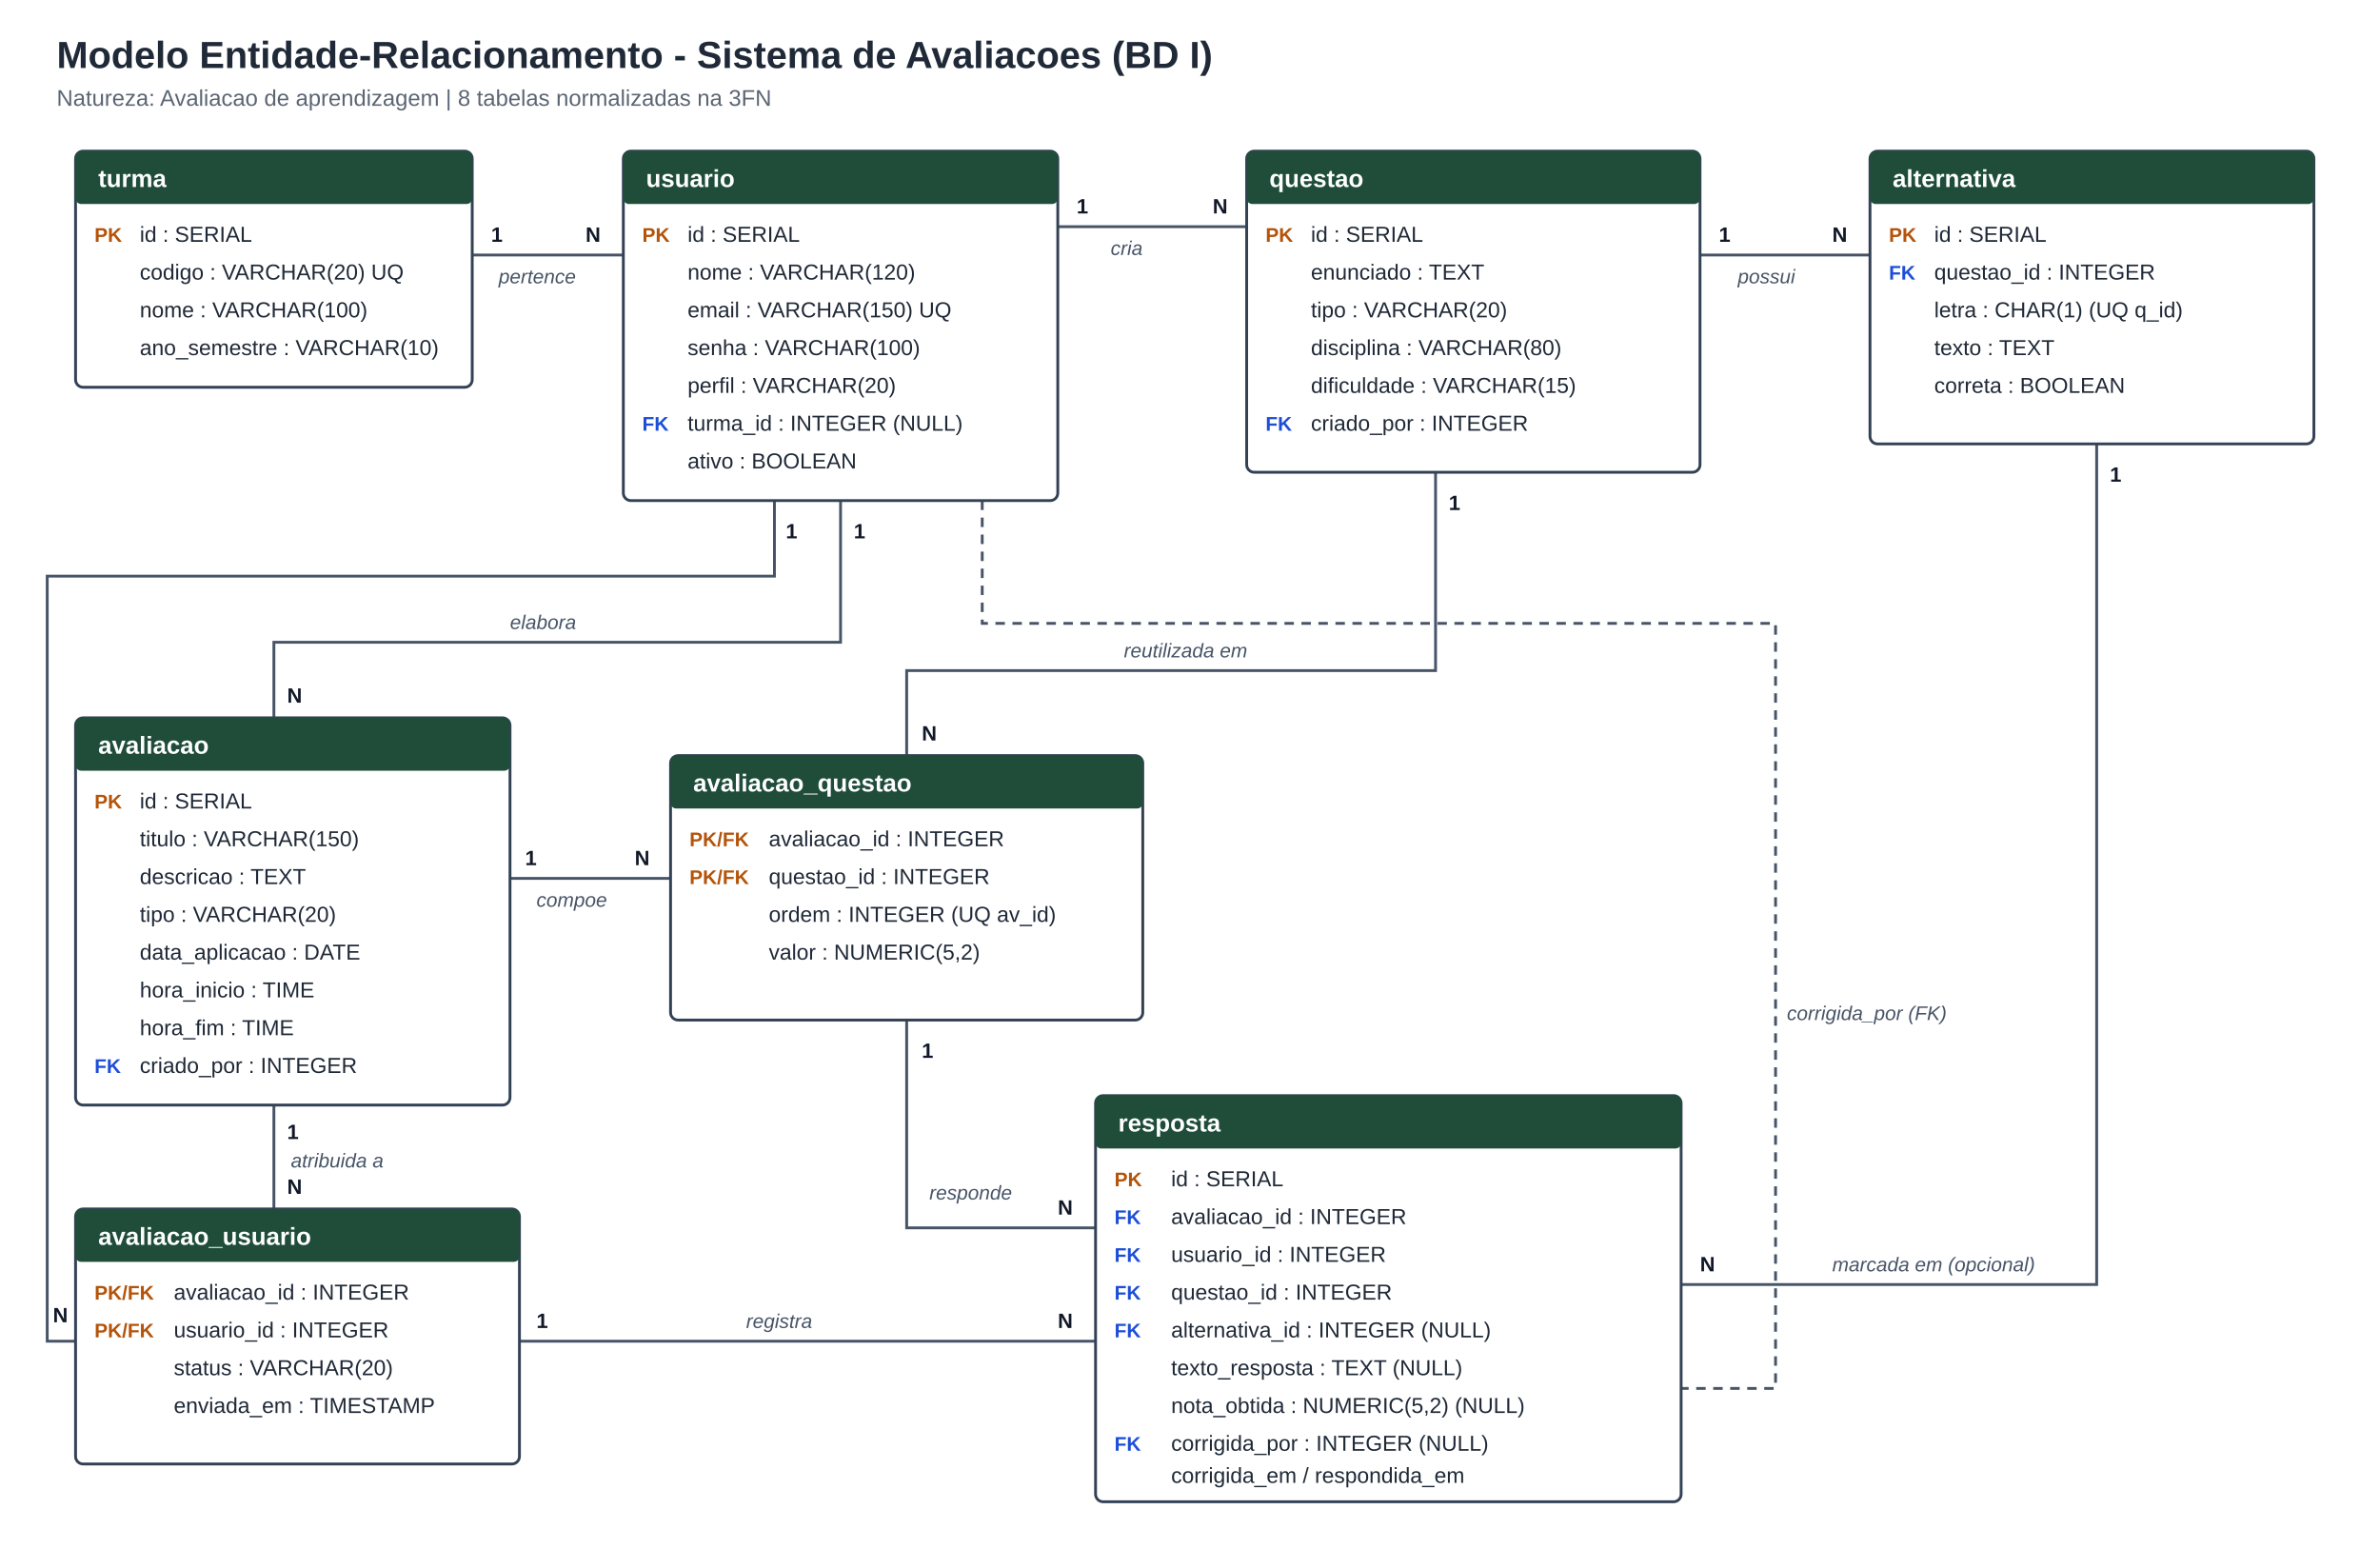
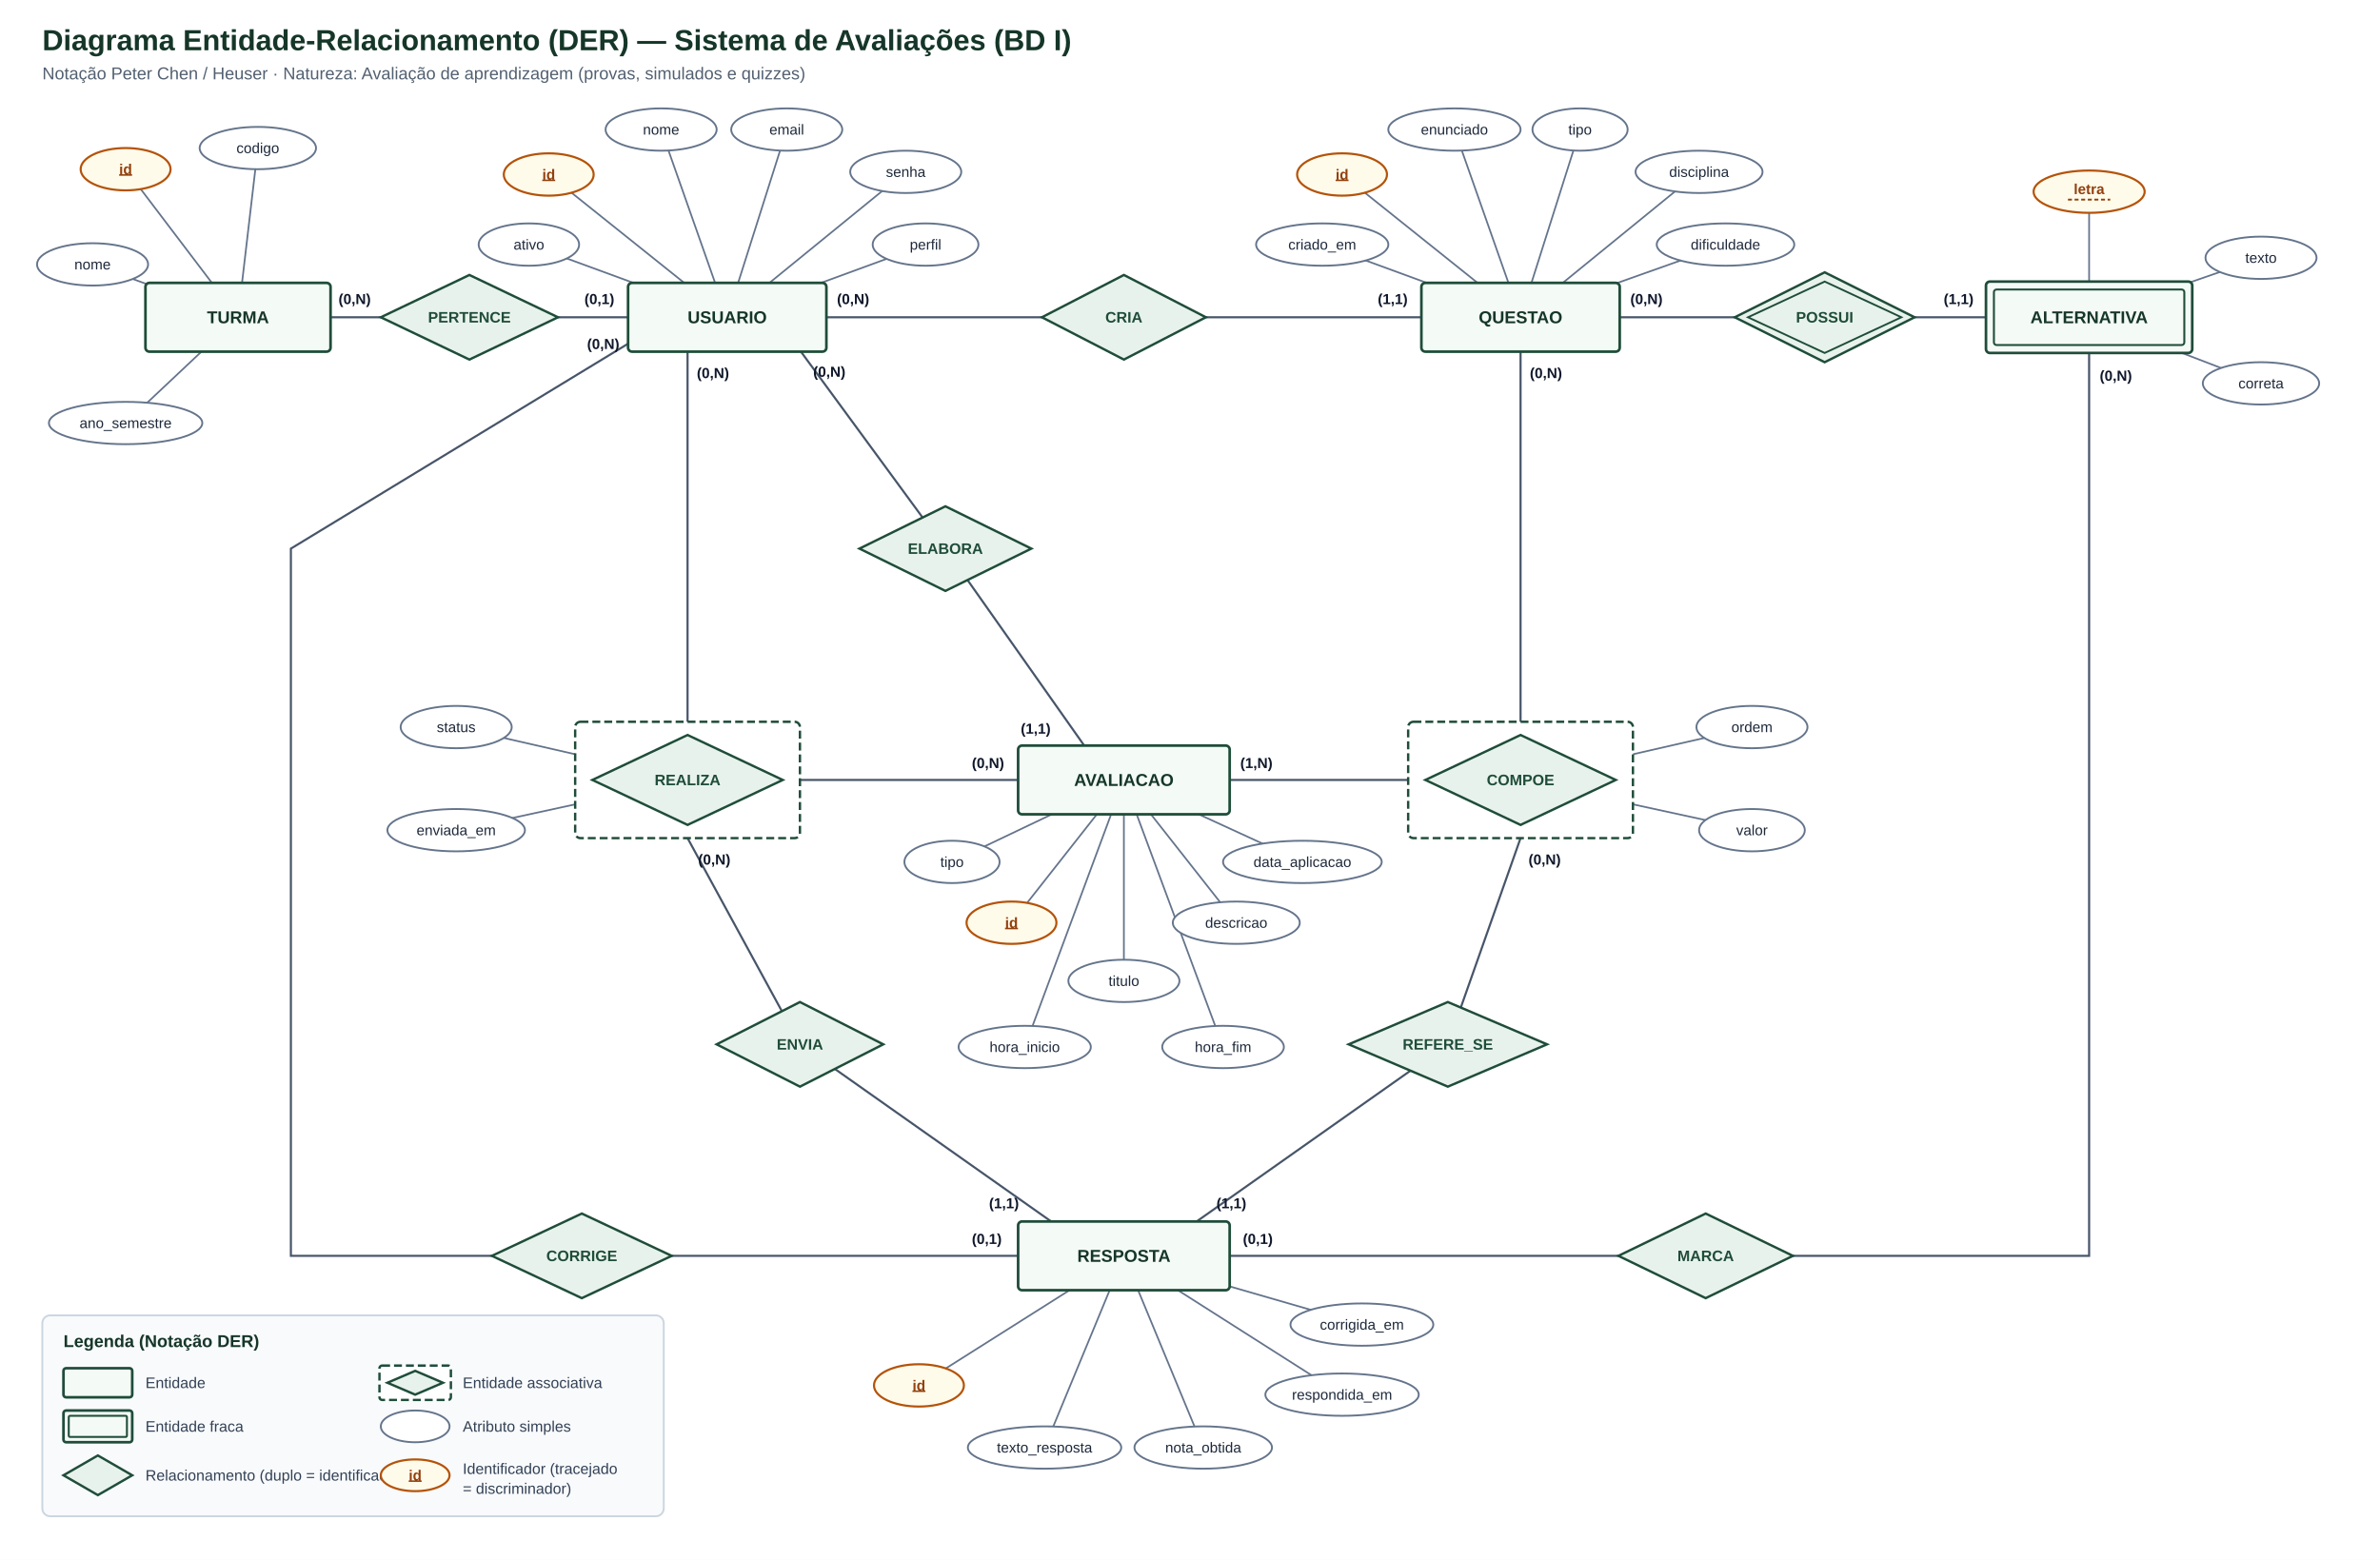
- <svg xmlns="http://www.w3.org/2000/svg" width="1260" height="820" viewBox="0 0 1260 820" font-family="Segoe UI, Arial, sans-serif">
-   <rect width="1260" height="820" fill="#ffffff" />
-   <text x="30" y="36" font-size="20" font-weight="700" fill="#1f2937">Modelo Entidade-Relacionamento - Sistema de Avaliacoes (BD I)</text>
-   <text x="30" y="56" font-size="12" fill="#5b6573">Natureza: Avaliacao de aprendizagem | 8 tabelas normalizadas na 3FN</text>
+ <svg xmlns="http://www.w3.org/2000/svg" width="1800" height="1180" viewBox="0 0 1800 1180" font-family="Segoe UI, Arial, sans-serif">
+   <rect width="1800" height="1180" fill="#ffffff" />
  <defs>
    <style>
-       .tbl-box { fill: #ffffff; stroke: #334155; stroke-width: 1.5; rx: 4; }
-       .tbl-hdr { fill: #1f4d3a; }
-       .tbl-title { fill: #ffffff; font-size: 13px; font-weight: 700; }
-       .col-txt { fill: #1f2937; font-size: 11.5px; }
-       .pk { fill: #b45309; font-weight: 700; font-size: 10.5px; }
-       .fk { fill: #1d4ed8; font-weight: 700; font-size: 10.5px; }
-       .rel-line { stroke: #475467; stroke-width: 1.5; fill: none; }
-       .card-txt { fill: #111827; font-size: 11px; font-weight: 700; }
-       .rel-lbl { fill: #475467; font-size: 10.5px; font-style: italic; }
+       .title { font-size: 22px; font-weight: 700; fill: #153628; }
+       .subtitle { font-size: 13px; fill: #526071; }
+       .line { stroke: #475569; stroke-width: 1.6; fill: none; }
+       .attr-line { stroke: #64748b; stroke-width: 1.3; fill: none; }
+       .entity { fill: #f4faf6; stroke: #1f4d3a; stroke-width: 2; }
+       .entity-weak-outer { fill: #f4faf6; stroke: #1f4d3a; stroke-width: 2; }
+       .entity-weak-inner { fill: none; stroke: #1f4d3a; stroke-width: 1.5; }
+       .assoc-box { fill: #ffffff; stroke: #1f4d3a; stroke-width: 1.8; stroke-dasharray: 6,3; }
+       .diamond { fill: #e8f2ec; stroke: #1f4d3a; stroke-width: 1.8; }
+       .diamond-weak { fill: none; stroke: #1f4d3a; stroke-width: 1.4; }
+       .attr { fill: #ffffff; stroke: #64748b; stroke-width: 1.4; }
+       .attr-pk { fill: #fffbeb; stroke: #b45309; stroke-width: 1.6; }
+       .entity-txt { font-size: 13px; font-weight: 700; fill: #153628; text-anchor: middle; dominant-baseline: central; }
+       .rel-txt { font-size: 11.5px; font-weight: 700; fill: #1f4d3a; text-anchor: middle; dominant-baseline: central; }
+       .attr-txt { font-size: 11px; fill: #1e293b; text-anchor: middle; dominant-baseline: central; }
+       .attr-pk-txt { font-size: 11px; font-weight: 700; fill: #92400e; text-anchor: middle; dominant-baseline: central; text-decoration: underline; }
+       .attr-disc-txt { font-size: 11px; font-weight: 700; fill: #92400e; text-anchor: middle; dominant-baseline: central; }
+       .card { font-size: 11px; font-weight: 700; fill: #0f172a; }
+       .leg-box { fill: #f8fafc; stroke: #cbd5e1; stroke-width: 1.4; rx: 6; }
+       .leg-txt { font-size: 11.5px; fill: #334155; }
    </style>
  </defs>
-   <path class="rel-line" d="M 250 135 L 330 135" />
-   <text class="card-txt" x="260" y="128">1</text>
-   <text class="card-txt" x="310" y="128">N</text>
-   <text class="rel-lbl" x="264" y="150">pertence</text>
-   <path class="rel-line" d="M 560 120 L 660 120" />
-   <text class="card-txt" x="570" y="113">1</text>
-   <text class="card-txt" x="642" y="113">N</text>
-   <text class="rel-lbl" x="588" y="135">cria</text>
-   <path class="rel-line" d="M 900 135 L 990 135" />
-   <text class="card-txt" x="910" y="128">1</text>
-   <text class="card-txt" x="970" y="128">N</text>
-   <text class="rel-lbl" x="920" y="150">possui</text>
-   <path class="rel-line" d="M 445 265 L 445 340 L 145 340 L 145 380" />
-   <text class="card-txt" x="452" y="285">1</text>
-   <text class="card-txt" x="152" y="372">N</text>
-   <text class="rel-lbl" x="270" y="333">elabora</text>
-   <path class="rel-line" d="M 270 465 L 355 465" />
-   <text class="card-txt" x="278" y="458">1</text>
-   <text class="card-txt" x="336" y="458">N</text>
-   <text class="rel-lbl" x="284" y="480">compoe</text>
-   <path class="rel-line" d="M 760 250 L 760 355 L 480 355 L 480 400" />
-   <text class="card-txt" x="767" y="270">1</text>
-   <text class="card-txt" x="488" y="392">N</text>
-   <text class="rel-lbl" x="595" y="348">reutilizada em</text>
-   <path class="rel-line" d="M 145 585 L 145 640" />
-   <text class="card-txt" x="152" y="603">1</text>
-   <text class="card-txt" x="152" y="632">N</text>
-   <text class="rel-lbl" x="154" y="618">atribuida a</text>
-   <path class="rel-line" d="M 410 265 L 410 305 L 25 305 L 25 710 L 40 710" />
-   <text class="card-txt" x="416" y="285">1</text>
-   <text class="card-txt" x="28" y="700">N</text>
-   <path class="rel-line" d="M 275 710 L 580 710" />
-   <text class="card-txt" x="284" y="703">1</text>
-   <text class="card-txt" x="560" y="703">N</text>
-   <text class="rel-lbl" x="395" y="703">registra</text>
-   <path class="rel-line" d="M 480 540 L 480 650 L 580 650" />
-   <text class="card-txt" x="488" y="560">1</text>
-   <text class="card-txt" x="560" y="643">N</text>
-   <text class="rel-lbl" x="492" y="635">responde</text>
-   <path class="rel-line" d="M 1110 235 L 1110 680 L 890 680" />
-   <text class="card-txt" x="1117" y="255">1</text>
-   <text class="card-txt" x="900" y="673">N</text>
-   <text class="rel-lbl" x="970" y="673">marcada em (opcional)</text>
-   <path class="rel-line" d="M 520 265 L 520 330 L 940 330 L 940 735 L 890 735" stroke-dasharray="5,4" />
-   <text class="rel-lbl" x="946" y="540">corrigida_por (FK)</text>
-   <g transform="translate(40,80)">
-     <rect class="tbl-box" width="210" height="125" />
-     <rect class="tbl-hdr" width="210" height="28" rx="3" />
-     <text class="tbl-title" x="12" y="19">turma</text>
-     <text class="pk" x="10" y="48">PK</text>
-     <text class="col-txt" x="34" y="48">id : SERIAL</text>
-     <text class="col-txt" x="34" y="68">codigo : VARCHAR(20) UQ</text>
-     <text class="col-txt" x="34" y="88">nome : VARCHAR(100)</text>
-     <text class="col-txt" x="34" y="108">ano_semestre : VARCHAR(10)</text>
-   </g>
-   <g transform="translate(330,80)">
-     <rect class="tbl-box" width="230" height="185" />
-     <rect class="tbl-hdr" width="230" height="28" rx="3" />
-     <text class="tbl-title" x="12" y="19">usuario</text>
-     <text class="pk" x="10" y="48">PK</text>
-     <text class="col-txt" x="34" y="48">id : SERIAL</text>
-     <text class="col-txt" x="34" y="68">nome : VARCHAR(120)</text>
-     <text class="col-txt" x="34" y="88">email : VARCHAR(150) UQ</text>
-     <text class="col-txt" x="34" y="108">senha : VARCHAR(100)</text>
-     <text class="col-txt" x="34" y="128">perfil : VARCHAR(20)</text>
-     <text class="fk" x="10" y="148">FK</text>
-     <text class="col-txt" x="34" y="148">turma_id : INTEGER (NULL)</text>
-     <text class="col-txt" x="34" y="168">ativo : BOOLEAN</text>
-   </g>
-   <g transform="translate(660,80)">
-     <rect class="tbl-box" width="240" height="170" />
-     <rect class="tbl-hdr" width="240" height="28" rx="3" />
-     <text class="tbl-title" x="12" y="19">questao</text>
-     <text class="pk" x="10" y="48">PK</text>
-     <text class="col-txt" x="34" y="48">id : SERIAL</text>
-     <text class="col-txt" x="34" y="68">enunciado : TEXT</text>
-     <text class="col-txt" x="34" y="88">tipo : VARCHAR(20)</text>
-     <text class="col-txt" x="34" y="108">disciplina : VARCHAR(80)</text>
-     <text class="col-txt" x="34" y="128">dificuldade : VARCHAR(15)</text>
-     <text class="fk" x="10" y="148">FK</text>
-     <text class="col-txt" x="34" y="148">criado_por : INTEGER</text>
-   </g>
-   <g transform="translate(990,80)">
-     <rect class="tbl-box" width="235" height="155" />
-     <rect class="tbl-hdr" width="235" height="28" rx="3" />
-     <text class="tbl-title" x="12" y="19">alternativa</text>
-     <text class="pk" x="10" y="48">PK</text>
-     <text class="col-txt" x="34" y="48">id : SERIAL</text>
-     <text class="fk" x="10" y="68">FK</text>
-     <text class="col-txt" x="34" y="68">questao_id : INTEGER</text>
-     <text class="col-txt" x="34" y="88">letra : CHAR(1) (UQ q_id)</text>
-     <text class="col-txt" x="34" y="108">texto : TEXT</text>
-     <text class="col-txt" x="34" y="128">correta : BOOLEAN</text>
-   </g>
-   <g transform="translate(40,380)">
-     <rect class="tbl-box" width="230" height="205" />
-     <rect class="tbl-hdr" width="230" height="28" rx="3" />
-     <text class="tbl-title" x="12" y="19">avaliacao</text>
-     <text class="pk" x="10" y="48">PK</text>
-     <text class="col-txt" x="34" y="48">id : SERIAL</text>
-     <text class="col-txt" x="34" y="68">titulo : VARCHAR(150)</text>
-     <text class="col-txt" x="34" y="88">descricao : TEXT</text>
-     <text class="col-txt" x="34" y="108">tipo : VARCHAR(20)</text>
-     <text class="col-txt" x="34" y="128">data_aplicacao : DATE</text>
-     <text class="col-txt" x="34" y="148">hora_inicio : TIME</text>
-     <text class="col-txt" x="34" y="168">hora_fim : TIME</text>
-     <text class="fk" x="10" y="188">FK</text>
-     <text class="col-txt" x="34" y="188">criado_por : INTEGER</text>
-   </g>
-   <g transform="translate(355,400)">
-     <rect class="tbl-box" width="250" height="140" />
-     <rect class="tbl-hdr" width="250" height="28" rx="3" />
-     <text class="tbl-title" x="12" y="19">avaliacao_questao</text>
-     <text class="pk" x="10" y="48">PK/FK</text>
-     <text class="col-txt" x="52" y="48">avaliacao_id : INTEGER</text>
-     <text class="pk" x="10" y="68">PK/FK</text>
-     <text class="col-txt" x="52" y="68">questao_id : INTEGER</text>
-     <text class="col-txt" x="52" y="88">ordem : INTEGER (UQ av_id)</text>
-     <text class="col-txt" x="52" y="108">valor : NUMERIC(5,2)</text>
-   </g>
-   <g transform="translate(40,640)">
-     <rect class="tbl-box" width="235" height="135" />
-     <rect class="tbl-hdr" width="235" height="28" rx="3" />
-     <text class="tbl-title" x="12" y="19">avaliacao_usuario</text>
-     <text class="pk" x="10" y="48">PK/FK</text>
-     <text class="col-txt" x="52" y="48">avaliacao_id : INTEGER</text>
-     <text class="pk" x="10" y="68">PK/FK</text>
-     <text class="col-txt" x="52" y="68">usuario_id : INTEGER</text>
-     <text class="col-txt" x="52" y="88">status : VARCHAR(20)</text>
-     <text class="col-txt" x="52" y="108">enviada_em : TIMESTAMP</text>
-   </g>
-   <g transform="translate(580,580)">
-     <rect class="tbl-box" width="310" height="215" />
-     <rect class="tbl-hdr" width="310" height="28" rx="3" />
-     <text class="tbl-title" x="12" y="19">resposta</text>
-     <text class="pk" x="10" y="48">PK</text>
-     <text class="col-txt" x="40" y="48">id : SERIAL</text>
-     <text class="fk" x="10" y="68">FK</text>
-     <text class="col-txt" x="40" y="68">avaliacao_id : INTEGER</text>
-     <text class="fk" x="10" y="88">FK</text>
-     <text class="col-txt" x="40" y="88">usuario_id : INTEGER</text>
-     <text class="fk" x="10" y="108">FK</text>
-     <text class="col-txt" x="40" y="108">questao_id : INTEGER</text>
-     <text class="fk" x="10" y="128">FK</text>
-     <text class="col-txt" x="40" y="128">alternativa_id : INTEGER (NULL)</text>
-     <text class="col-txt" x="40" y="148">texto_resposta : TEXT (NULL)</text>
-     <text class="col-txt" x="40" y="168">nota_obtida : NUMERIC(5,2) (NULL)</text>
-     <text class="fk" x="10" y="188">FK</text>
-     <text class="col-txt" x="40" y="188">corrigida_por : INTEGER (NULL)</text>
-     <text class="col-txt" x="40" y="205">corrigida_em / respondida_em</text>
+   <text x="32" y="38" class="title">Diagrama Entidade-Relacionamento (DER) — Sistema de Avaliações (BD I)</text>
+   <text x="32" y="60" class="subtitle">Notação Peter Chen / Heuser · Natureza: Avaliação de aprendizagem (provas, simulados e quizzes)</text>
+   <line class="line" x1="180" y1="240" x2="550" y2="240" />
+   <line class="line" x1="550" y1="240" x2="1150" y2="240" />
+   <line class="line" x1="1150" y1="240" x2="1580" y2="240" />
+   <line class="line" x1="605" y1="265" x2="715" y2="415" />
+   <line class="line" x1="715" y1="415" x2="820" y2="564" />
+   <line class="line" x1="520" y1="265" x2="520" y2="590" />
+   <line class="line" x1="605" y1="590" x2="770" y2="590" />
+   <line class="line" x1="1150" y1="265" x2="1150" y2="590" />
+   <line class="line" x1="930" y1="590" x2="1065" y2="590" />
+   <line class="line" x1="520" y1="634" x2="605" y2="790" />
+   <line class="line" x1="605" y1="790" x2="795" y2="924" />
+   <line class="line" x1="1150" y1="634" x2="1095" y2="790" />
+   <line class="line" x1="1095" y1="790" x2="905" y2="924" />
+   <polyline class="line" points="1580,266 1580,950 930,950" />
+   <polyline class="line" points="475,260 220,415 220,950 770,950" />
+   <line class="attr-line" x1="180" y1="240" x2="95" y2="128" />
+   <line class="attr-line" x1="180" y1="240" x2="195" y2="112" />
+   <line class="attr-line" x1="180" y1="240" x2="70" y2="200" />
+   <line class="attr-line" x1="180" y1="240" x2="95" y2="320" />
+   <line class="attr-line" x1="550" y1="240" x2="415" y2="132" />
+   <line class="attr-line" x1="550" y1="240" x2="500" y2="98" />
+   <line class="attr-line" x1="550" y1="240" x2="595" y2="98" />
+   <line class="attr-line" x1="550" y1="240" x2="685" y2="130" />
+   <line class="attr-line" x1="550" y1="240" x2="700" y2="185" />
+   <line class="attr-line" x1="550" y1="240" x2="400" y2="185" />
+   <line class="attr-line" x1="1150" y1="240" x2="1015" y2="132" />
+   <line class="attr-line" x1="1150" y1="240" x2="1100" y2="98" />
+   <line class="attr-line" x1="1150" y1="240" x2="1195" y2="98" />
+   <line class="attr-line" x1="1150" y1="240" x2="1285" y2="130" />
+   <line class="attr-line" x1="1150" y1="240" x2="1305" y2="185" />
+   <line class="attr-line" x1="1150" y1="240" x2="1000" y2="185" />
+   <line class="attr-line" x1="1580" y1="240" x2="1580" y2="145" />
+   <line class="attr-line" x1="1580" y1="240" x2="1710" y2="195" />
+   <line class="attr-line" x1="1580" y1="240" x2="1710" y2="290" />
+   <line class="attr-line" x1="850" y1="590" x2="765" y2="698" />
+   <line class="attr-line" x1="850" y1="590" x2="850" y2="742" />
+   <line class="attr-line" x1="850" y1="590" x2="935" y2="698" />
+   <line class="attr-line" x1="850" y1="590" x2="720" y2="652" />
+   <line class="attr-line" x1="850" y1="590" x2="985" y2="652" />
+   <line class="attr-line" x1="850" y1="590" x2="775" y2="792" />
+   <line class="attr-line" x1="850" y1="590" x2="925" y2="792" />
+   <line class="attr-line" x1="520" y1="590" x2="345" y2="550" />
+   <line class="attr-line" x1="520" y1="590" x2="345" y2="628" />
+   <line class="attr-line" x1="1150" y1="590" x2="1325" y2="550" />
+   <line class="attr-line" x1="1150" y1="590" x2="1325" y2="628" />
+   <line class="attr-line" x1="850" y1="950" x2="695" y2="1048" />
+   <line class="attr-line" x1="850" y1="950" x2="790" y2="1095" />
+   <line class="attr-line" x1="850" y1="950" x2="910" y2="1095" />
+   <line class="attr-line" x1="850" y1="950" x2="1015" y2="1055" />
+   <line class="attr-line" x1="850" y1="950" x2="1030" y2="1002" />
+   <rect class="entity" x="110" y="214" width="140" height="52" rx="3" />
+   <text class="entity-txt" x="180" y="240">TURMA</text>
+   <rect class="entity" x="475" y="214" width="150" height="52" rx="3" />
+   <text class="entity-txt" x="550" y="240">USUARIO</text>
+   <rect class="entity" x="1075" y="214" width="150" height="52" rx="3" />
+   <text class="entity-txt" x="1150" y="240">QUESTAO</text>
+   <rect class="entity-weak-outer" x="1502" y="213" width="156" height="54" rx="3" />
+   <rect class="entity-weak-inner" x="1508" y="219" width="144" height="42" rx="2" />
+   <text class="entity-txt" x="1580" y="240">ALTERNATIVA</text>
+   <rect class="entity" x="770" y="564" width="160" height="52" rx="3" />
+   <text class="entity-txt" x="850" y="590">AVALIACAO</text>
+   <rect class="assoc-box" x="435" y="546" width="170" height="88" rx="4" />
+   <polygon class="diamond" points="520,556 592,590 520,624 448,590" />
+   <text class="rel-txt" x="520" y="590">REALIZA</text>
+   <rect class="assoc-box" x="1065" y="546" width="170" height="88" rx="4" />
+   <polygon class="diamond" points="1150,556 1222,590 1150,624 1078,590" />
+   <text class="rel-txt" x="1150" y="590">COMPOE</text>
+   <rect class="entity" x="770" y="924" width="160" height="52" rx="3" />
+   <text class="entity-txt" x="850" y="950">RESPOSTA</text>
+   <polygon class="diamond" points="355,208 422,240 355,272 288,240" />
+   <text class="rel-txt" x="355" y="240">PERTENCE</text>
+   <polygon class="diamond" points="850,208 912,240 850,272 788,240" />
+   <text class="rel-txt" x="850" y="240">CRIA</text>
+   <polygon class="diamond" points="1380,206 1448,240 1380,274 1312,240" />
+   <polygon class="diamond-weak" points="1380,213 1438,240 1380,267 1322,240" />
+   <text class="rel-txt" x="1380" y="240">POSSUI</text>
+   <polygon class="diamond" points="715,383 780,415 715,447 650,415" />
+   <text class="rel-txt" x="715" y="415">ELABORA</text>
+   <polygon class="diamond" points="605,758 668,790 605,822 542,790" />
+   <text class="rel-txt" x="605" y="790">ENVIA</text>
+   <polygon class="diamond" points="1095,758 1170,790 1095,822 1020,790" />
+   <text class="rel-txt" x="1095" y="790">REFERE_SE</text>
+   <polygon class="diamond" points="1290,918 1356,950 1290,982 1224,950" />
+   <text class="rel-txt" x="1290" y="950">MARCA</text>
+   <polygon class="diamond" points="440,918 508,950 440,982 372,950" />
+   <text class="rel-txt" x="440" y="950">CORRIGE</text>
+   <ellipse class="attr-pk" cx="95" cy="128" rx="34" ry="16" />
+   <text class="attr-pk-txt" x="95" y="128">id</text>
+   <ellipse class="attr" cx="195" cy="112" rx="44" ry="16" />
+   <text class="attr-txt" x="195" y="112">codigo</text>
+   <ellipse class="attr" cx="70" cy="200" rx="42" ry="16" />
+   <text class="attr-txt" x="70" y="200">nome</text>
+   <ellipse class="attr" cx="95" cy="320" rx="58" ry="16" />
+   <text class="attr-txt" x="95" y="320">ano_semestre</text>
+   <ellipse class="attr-pk" cx="415" cy="132" rx="34" ry="16" />
+   <text class="attr-pk-txt" x="415" y="132">id</text>
+   <ellipse class="attr" cx="500" cy="98" rx="42" ry="16" />
+   <text class="attr-txt" x="500" y="98">nome</text>
+   <ellipse class="attr" cx="595" cy="98" rx="42" ry="16" />
+   <text class="attr-txt" x="595" y="98">email</text>
+   <ellipse class="attr" cx="685" cy="130" rx="42" ry="16" />
+   <text class="attr-txt" x="685" y="130">senha</text>
+   <ellipse class="attr" cx="700" cy="185" rx="40" ry="16" />
+   <text class="attr-txt" x="700" y="185">perfil</text>
+   <ellipse class="attr" cx="400" cy="185" rx="38" ry="16" />
+   <text class="attr-txt" x="400" y="185">ativo</text>
+   <ellipse class="attr-pk" cx="1015" cy="132" rx="34" ry="16" />
+   <text class="attr-pk-txt" x="1015" y="132">id</text>
+   <ellipse class="attr" cx="1100" cy="98" rx="50" ry="16" />
+   <text class="attr-txt" x="1100" y="98">enunciado</text>
+   <ellipse class="attr" cx="1195" cy="98" rx="36" ry="16" />
+   <text class="attr-txt" x="1195" y="98">tipo</text>
+   <ellipse class="attr" cx="1285" cy="130" rx="48" ry="16" />
+   <text class="attr-txt" x="1285" y="130">disciplina</text>
+   <ellipse class="attr" cx="1305" cy="185" rx="52" ry="16" />
+   <text class="attr-txt" x="1305" y="185">dificuldade</text>
+   <ellipse class="attr" cx="1000" cy="185" rx="50" ry="16" />
+   <text class="attr-txt" x="1000" y="185">criado_em</text>
+   <ellipse class="attr-pk" cx="1580" cy="145" rx="42" ry="16" />
+   <text class="attr-disc-txt" x="1580" y="143">letra</text>
+   <line x1="1564" y1="151" x2="1596" y2="151" stroke="#92400e" stroke-width="1.4" stroke-dasharray="3,2" />
+   <ellipse class="attr" cx="1710" cy="195" rx="42" ry="16" />
+   <text class="attr-txt" x="1710" y="195">texto</text>
+   <ellipse class="attr" cx="1710" cy="290" rx="44" ry="16" />
+   <text class="attr-txt" x="1710" y="290">correta</text>
+   <ellipse class="attr-pk" cx="765" cy="698" rx="34" ry="16" />
+   <text class="attr-pk-txt" x="765" y="698">id</text>
+   <ellipse class="attr" cx="850" cy="742" rx="42" ry="16" />
+   <text class="attr-txt" x="850" y="742">titulo</text>
+   <ellipse class="attr" cx="935" cy="698" rx="48" ry="16" />
+   <text class="attr-txt" x="935" y="698">descricao</text>
+   <ellipse class="attr" cx="720" cy="652" rx="36" ry="16" />
+   <text class="attr-txt" x="720" y="652">tipo</text>
+   <ellipse class="attr" cx="985" cy="652" rx="60" ry="16" />
+   <text class="attr-txt" x="985" y="652">data_aplicacao</text>
+   <ellipse class="attr" cx="775" cy="792" rx="50" ry="16" />
+   <text class="attr-txt" x="775" y="792">hora_inicio</text>
+   <ellipse class="attr" cx="925" cy="792" rx="46" ry="16" />
+   <text class="attr-txt" x="925" y="792">hora_fim</text>
+   <ellipse class="attr" cx="345" cy="550" rx="42" ry="16" />
+   <text class="attr-txt" x="345" y="550">status</text>
+   <ellipse class="attr" cx="345" cy="628" rx="52" ry="16" />
+   <text class="attr-txt" x="345" y="628">enviada_em</text>
+   <ellipse class="attr" cx="1325" cy="550" rx="42" ry="16" />
+   <text class="attr-txt" x="1325" y="550">ordem</text>
+   <ellipse class="attr" cx="1325" cy="628" rx="40" ry="16" />
+   <text class="attr-txt" x="1325" y="628">valor</text>
+   <ellipse class="attr-pk" cx="695" cy="1048" rx="34" ry="16" />
+   <text class="attr-pk-txt" x="695" y="1048">id</text>
+   <ellipse class="attr" cx="790" cy="1095" rx="58" ry="16" />
+   <text class="attr-txt" x="790" y="1095">texto_resposta</text>
+   <ellipse class="attr" cx="910" cy="1095" rx="52" ry="16" />
+   <text class="attr-txt" x="910" y="1095">nota_obtida</text>
+   <ellipse class="attr" cx="1015" cy="1055" rx="58" ry="16" />
+   <text class="attr-txt" x="1015" y="1055">respondida_em</text>
+   <ellipse class="attr" cx="1030" cy="1002" rx="54" ry="16" />
+   <text class="attr-txt" x="1030" y="1002">corrigida_em</text>
+   <text class="card" x="256" y="230">(0,N)</text>
+   <text class="card" x="442" y="230">(0,1)</text>
+   <text class="card" x="633" y="230">(0,N)</text>
+   <text class="card" x="1042" y="230">(1,1)</text>
+   <text class="card" x="1233" y="230">(0,N)</text>
+   <text class="card" x="1470" y="230">(1,1)</text>
+   <text class="card" x="615" y="285">(0,N)</text>
+   <text class="card" x="772" y="555">(1,1)</text>
+   <text class="card" x="527" y="286">(0,N)</text>
+   <text class="card" x="735" y="581">(0,N)</text>
+   <text class="card" x="1157" y="286">(0,N)</text>
+   <text class="card" x="938" y="581">(1,N)</text>
+   <text class="card" x="528" y="654">(0,N)</text>
+   <text class="card" x="748" y="914">(1,1)</text>
+   <text class="card" x="1156" y="654">(0,N)</text>
+   <text class="card" x="920" y="914">(1,1)</text>
+   <text class="card" x="1588" y="288">(0,N)</text>
+   <text class="card" x="940" y="941">(0,1)</text>
+   <text class="card" x="444" y="264">(0,N)</text>
+   <text class="card" x="735" y="941">(0,1)</text>
+   <g transform="translate(32, 995)">
+     <rect class="leg-box" width="470" height="152" />
+     <text x="16" y="24" font-size="13" font-weight="700" fill="#153628">Legenda (Notação DER)</text>
+     <rect class="entity" x="16" y="40" width="52" height="22" rx="2" />
+     <text class="leg-txt" x="78" y="55">Entidade</text>
+     <rect class="entity-weak-outer" x="16" y="72" width="52" height="24" rx="2" />
+     <rect class="entity-weak-inner" x="20" y="76" width="44" height="16" rx="1" />
+     <text class="leg-txt" x="78" y="88">Entidade fraca</text>
+     <polygon class="diamond" points="42,106 68,121 42,136 16,121" />
+     <text class="leg-txt" x="78" y="125">Relacionamento (duplo = identificador)</text>
+     <rect class="assoc-box" x="255" y="38" width="54" height="26" rx="2" />
+     <polygon class="diamond" points="282,42 303,51 282,60 261,51" />
+     <text class="leg-txt" x="318" y="55">Entidade associativa</text>
+     <ellipse class="attr" cx="282" cy="84" rx="26" ry="12" />
+     <text class="leg-txt" x="318" y="88">Atributo simples</text>
+     <ellipse class="attr-pk" cx="282" cy="121" rx="26" ry="12" />
+     <text class="attr-pk-txt" x="282" y="121">id</text>
+     <text class="leg-txt" x="318" y="120">Identificador (tracejado</text>
+     <text class="leg-txt" x="318" y="135">= discriminador)</text>
  </g>
</svg>
